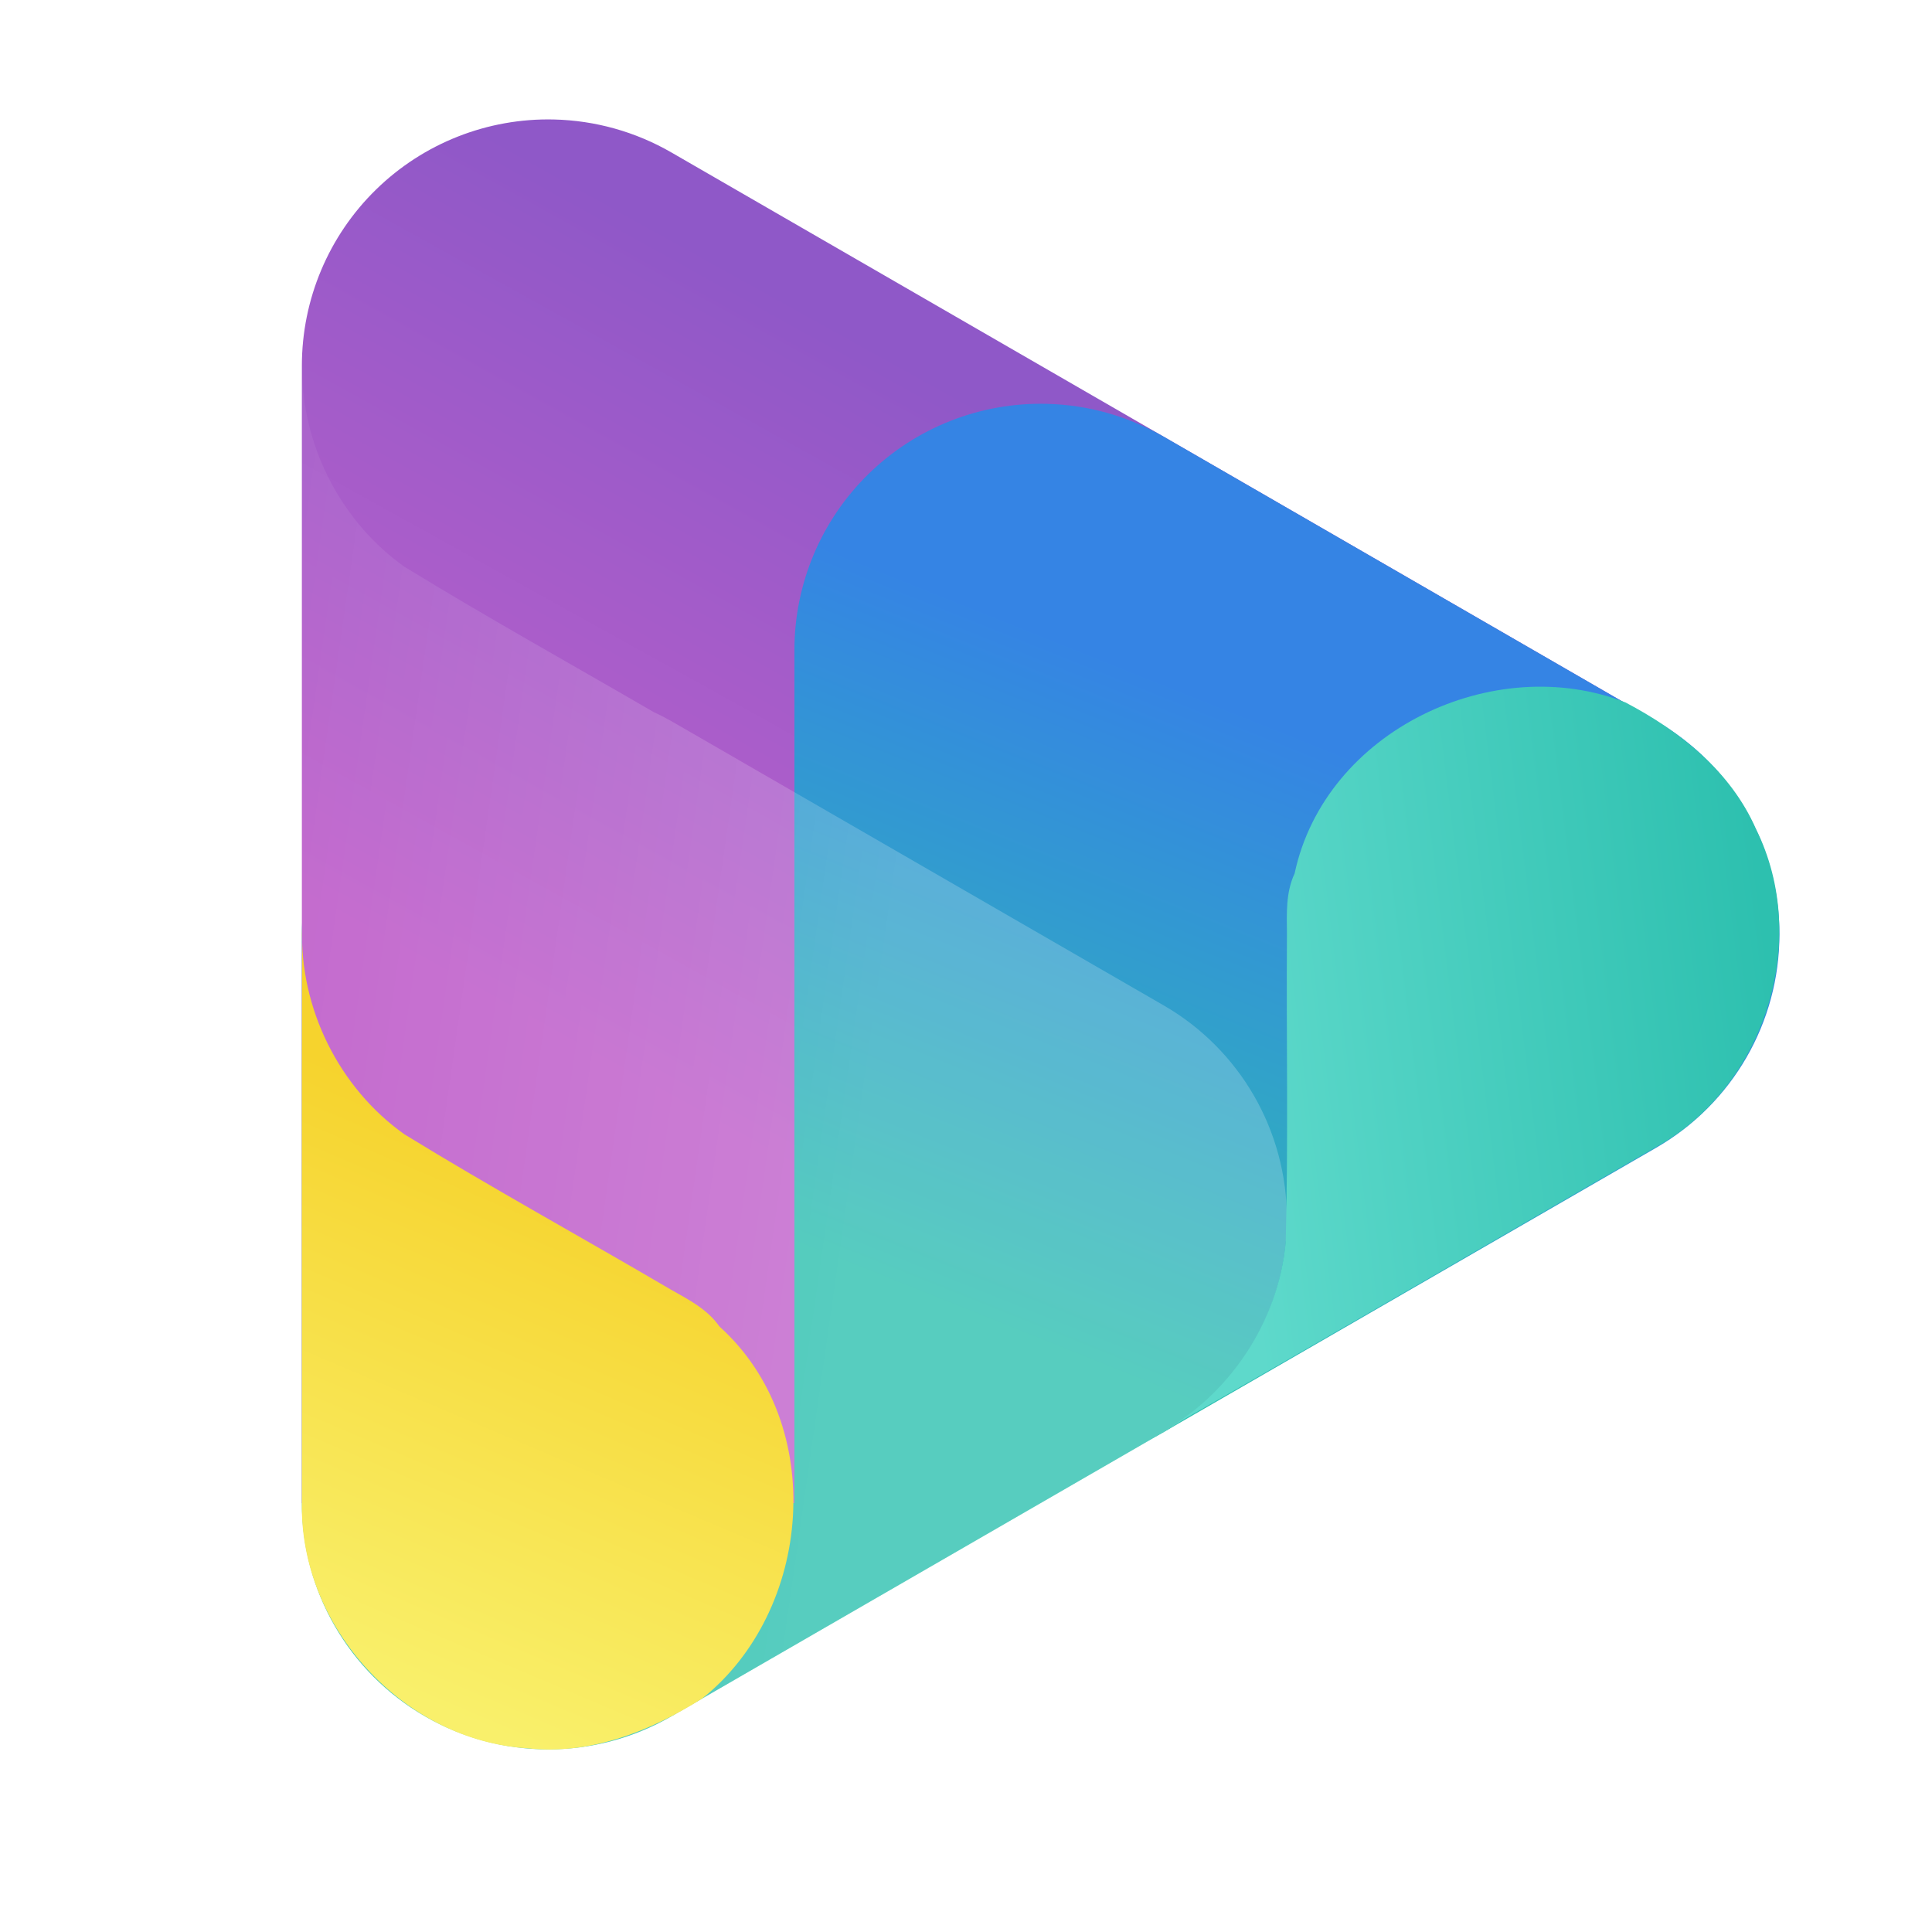
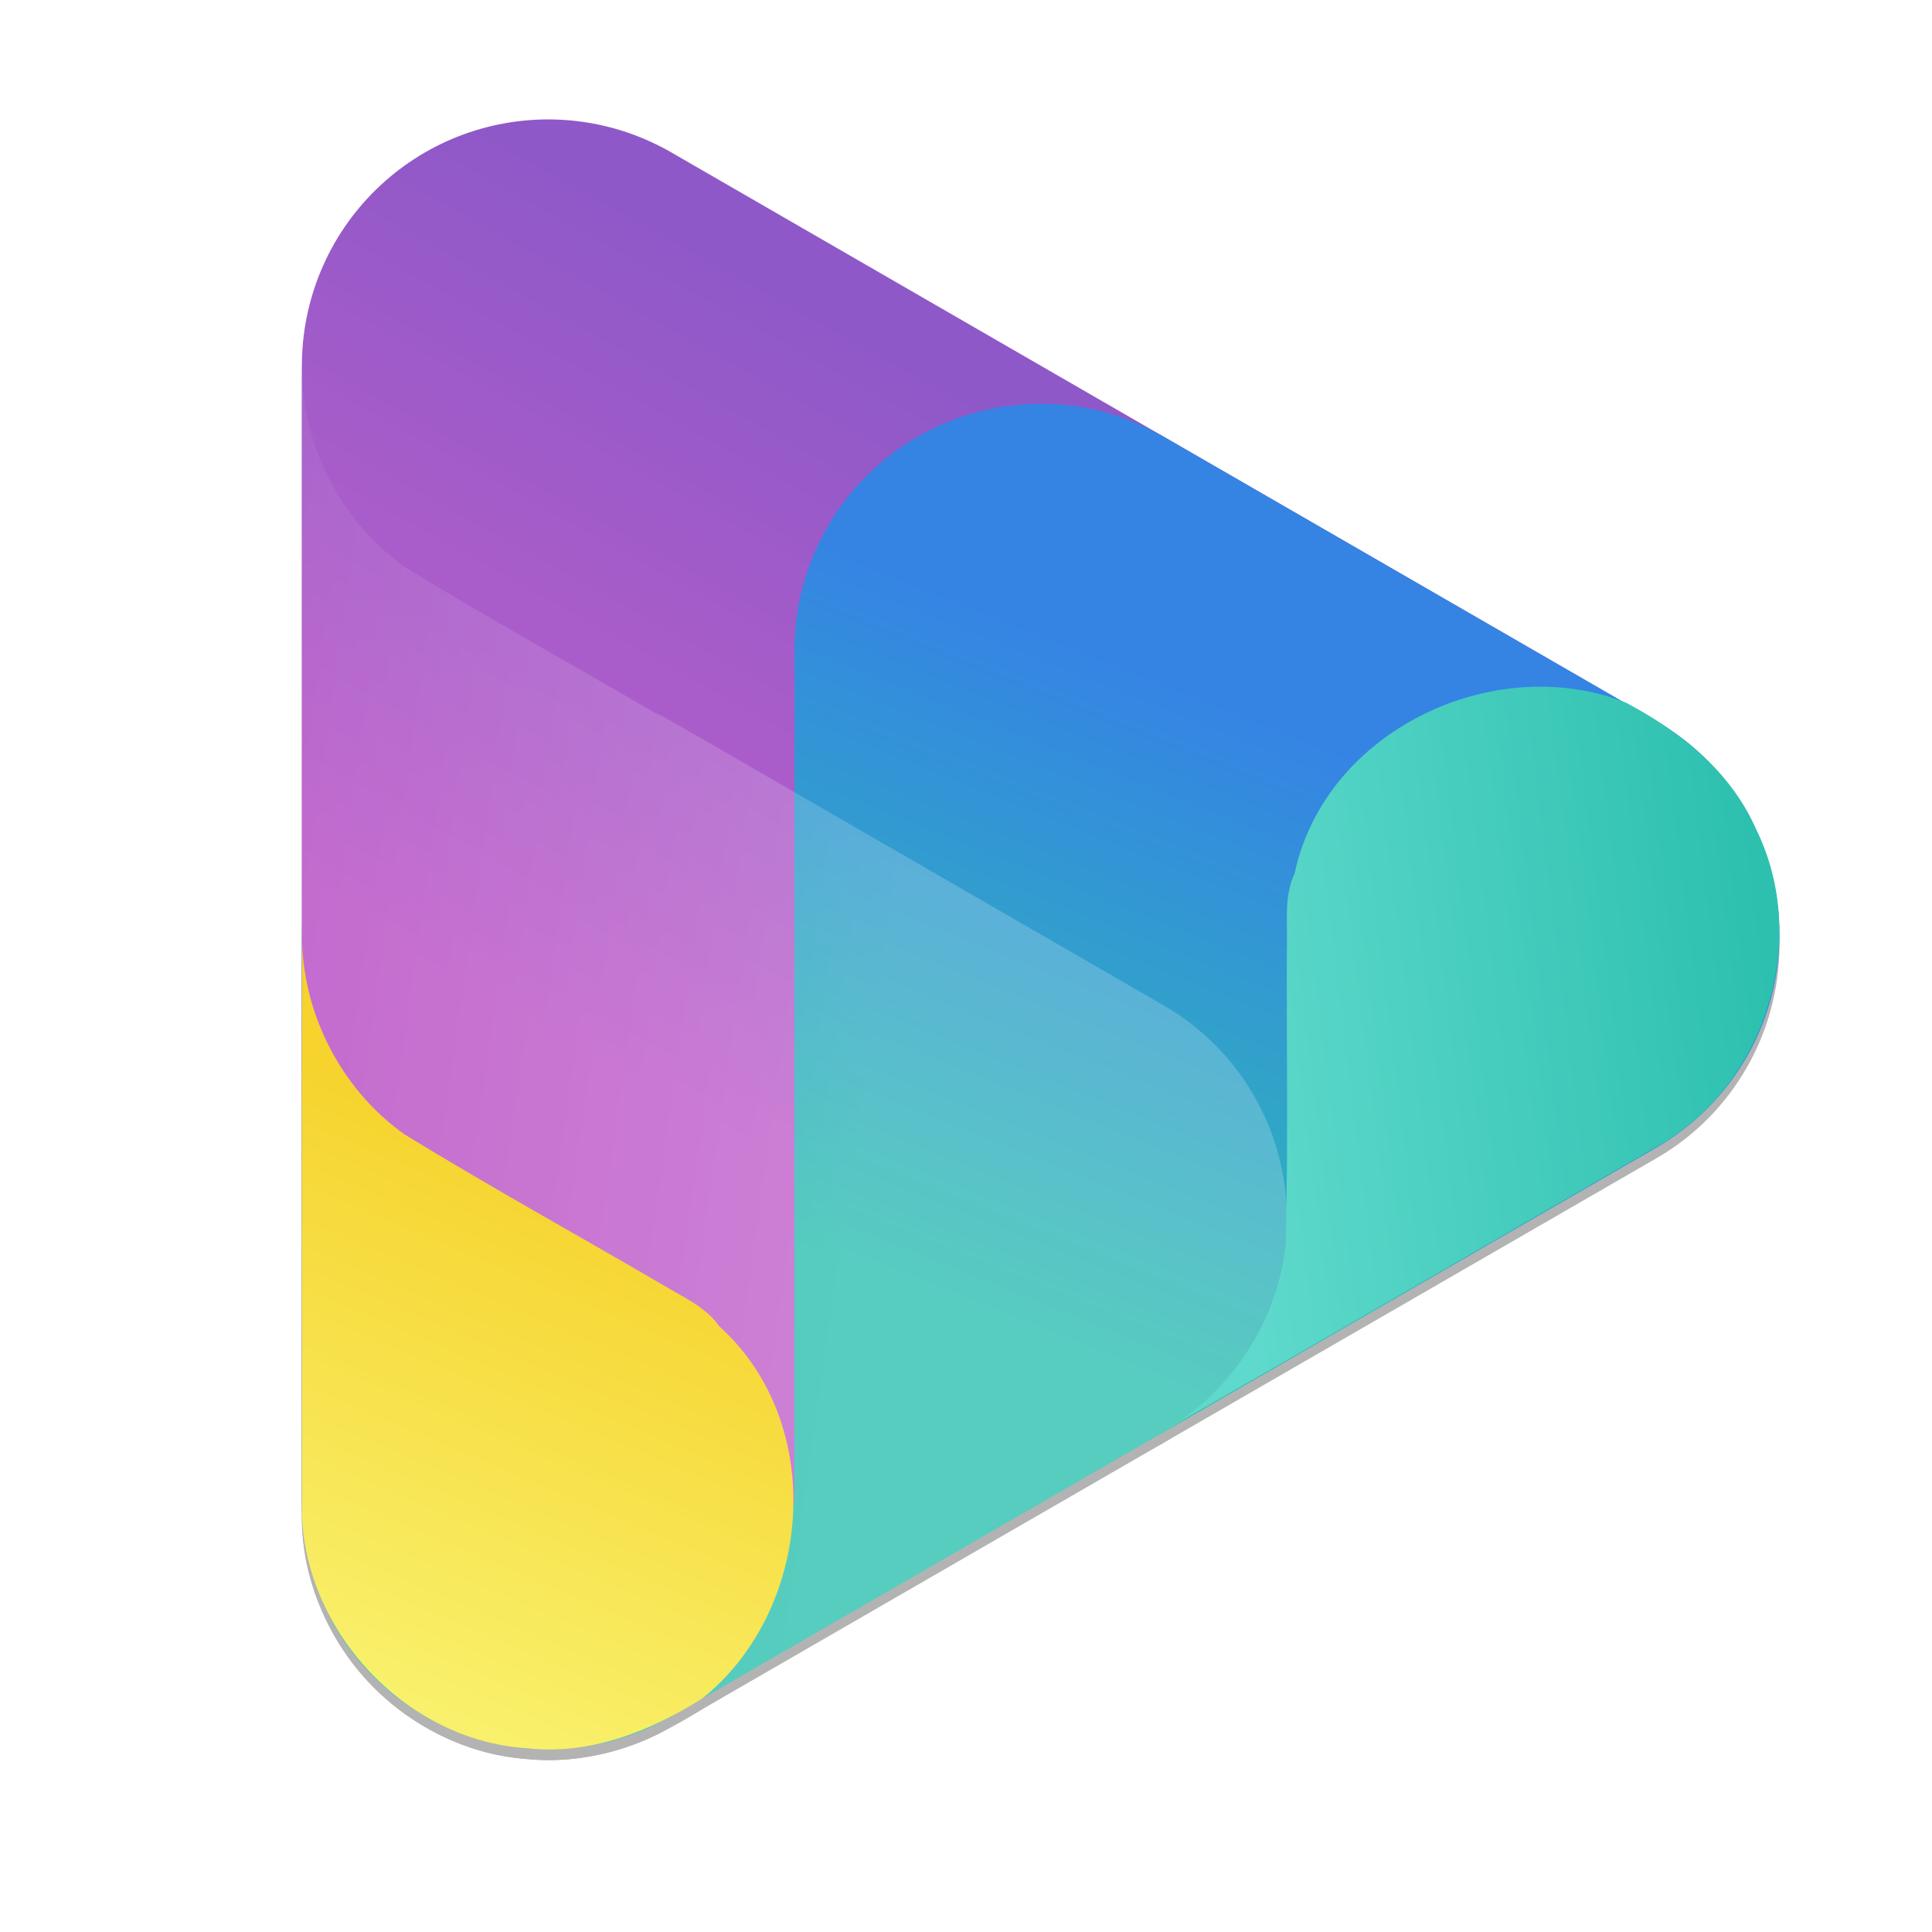
<svg xmlns="http://www.w3.org/2000/svg" xmlns:xlink="http://www.w3.org/1999/xlink" width="128" height="128" version="1.0" id="svg69">
  <defs id="defs47">
    <linearGradient id="a">
      <stop offset="0" stop-color="#d5d3cf" id="stop2" />
      <stop offset="1" stop-color="#f6f5f4" id="stop4" />
    </linearGradient>
    <linearGradient id="b">
      <stop offset="0" stop-color="#d5d3cf" id="stop7" />
      <stop offset="1" stop-color="#949390" id="stop9" />
    </linearGradient>
    <linearGradient id="c">
      <stop offset="0" stop-color="#9a9996" id="stop12" />
      <stop offset="1" stop-color="#77767b" id="stop14" />
    </linearGradient>
    <linearGradient id="d">
      <stop offset="0" stop-color="#f9f06b" id="stop17" />
      <stop offset="1" stop-color="#f6d32d" id="stop19" />
    </linearGradient>
    <linearGradient id="e">
      <stop offset="0" stop-color="#2dc0af" id="stop22" />
      <stop offset="1" stop-color="#5ed9cb" id="stop24" />
    </linearGradient>
    <linearGradient id="f">
      <stop offset="0" stop-color="#fff" id="stop27" />
      <stop offset="1" stop-color="#fff" stop-opacity="0" id="stop29" />
    </linearGradient>
    <linearGradient id="g">
      <stop offset="0" stop-color="#2dc0af" id="stop32" />
      <stop offset="1" stop-color="#3584e4" id="stop34" />
    </linearGradient>
    <linearGradient id="h">
      <stop offset="0" stop-color="#c061cb" id="stop37" />
      <stop offset="1" stop-color="#8f58c8" id="stop39" />
    </linearGradient>
    <linearGradient xlink:href="#d" id="m" gradientUnits="userSpaceOnUse" x1="529.288" y1="441.731" x2="543.341" y2="408.599" gradientTransform="matrix(1.019739,0,0,1.019739,-514.3433,-338.802)" />
    <linearGradient xlink:href="#e" id="l" gradientUnits="userSpaceOnUse" x1="529.288" y1="441.731" x2="543.341" y2="408.599" gradientTransform="matrix(-0.5098696,-0.8831201,0.8831201,-0.5098696,-2.744063,757.929)" />
    <linearGradient xlink:href="#f" id="k" x1="56" y1="252" x2="0" y2="244" gradientUnits="userSpaceOnUse" gradientTransform="matrix(1.019739,0,0,1.019739,-0.3947109,-177.6832)" />
    <linearGradient gradientTransform="matrix(1.019739,0,0,1.019739,-0.3947109,-177.6832)" xlink:href="#g" id="j" x1="64" y1="260" x2="80" y2="220" gradientUnits="userSpaceOnUse" />
    <linearGradient gradientTransform="matrix(1.019739,0,0,1.019739,-0.3947109,-177.6832)" xlink:href="#h" id="i" x1="32" y1="239.25" x2="56" y2="196" gradientUnits="userSpaceOnUse" />
  </defs>
  <path style="marker:none" overflow="visible" fill="none" d="M0 0h128v128H0z" id="path49" />
  <g id="g67">
    <g color="#000" font-weight="400" font-family="sans-serif" fill-rule="evenodd" id="g65">
-       <path d="m 36.7,45.594 a 16.318,16.318 0 0 0 -16.7,16.312 V 99.585 A 16.318,16.318 0 0 0 44.474,113.716 L 77.105,94.873 a 16.318,16.318 0 0 0 0,-28.26 L 44.474,47.775 a 16.318,16.318 0 0 0 -7.773,-2.181 z" style="line-height:normal;font-variant-ligatures:normal;font-variant-position:normal;font-variant-caps:normal;font-variant-numeric:normal;font-variant-alternates:normal;font-feature-settings:normal;text-indent:0;text-align:start;text-decoration:none;text-decoration-line:none;text-decoration-style:solid;text-decoration-color:#000000;text-transform:none;text-orientation:mixed;white-space:normal;shape-padding:0;overflow:visible;isolation:auto;mix-blend-mode:normal;solid-color:#000000;solid-opacity:1;fill:#2dc0af;stroke-width:1.02" overflow="visible" id="path51" />
-       <path d="M 36.7,7.916 A 16.318,16.318 0 0 0 20,24.225 V 99.584 H 52.632 V 52.485 L 93.421,76.035 109.737,47.775 44.474,10.096 A 16.318,16.318 0 0 0 36.7,7.916 Z" style="line-height:normal;font-variant-ligatures:normal;font-variant-position:normal;font-variant-caps:normal;font-variant-numeric:normal;font-variant-alternates:normal;font-feature-settings:normal;text-indent:0;text-align:start;text-decoration:none;text-decoration-line:none;text-decoration-style:solid;text-decoration-color:#000000;text-transform:none;text-orientation:mixed;white-space:normal;shape-padding:0;overflow:visible;isolation:auto;mix-blend-mode:normal;solid-color:#000000;solid-opacity:1;fill:url(#i);stroke-width:1.02" overflow="visible" id="path53" />
-       <path d="m 69.332,26.755 a 16.318,16.318 0 0 0 -16.7,16.31 V 80.744 A 16.318,16.318 0 0 0 77.105,94.874 L 109.737,76.035 a 16.318,16.318 0 0 0 0,-28.26 L 77.105,28.935 a 16.318,16.318 0 0 0 -7.773,-2.18 z" style="line-height:normal;font-variant-ligatures:normal;font-variant-position:normal;font-variant-caps:normal;font-variant-numeric:normal;font-variant-alternates:normal;font-feature-settings:normal;text-indent:0;text-align:start;text-decoration:none;text-decoration-line:none;text-decoration-style:solid;text-decoration-color:#000000;text-transform:none;text-orientation:mixed;white-space:normal;shape-padding:0;overflow:visible;isolation:auto;mix-blend-mode:normal;solid-color:#000000;solid-opacity:1;fill:url(#j);stroke-width:1.02" overflow="visible" id="path55" />
-       <path d="m 20.017,24.869 c -0.041,12.345 -0.005,24.692 -0.017,37.037 V 99.585 A 16.318,16.318 0 0 0 44.474,113.716 L 77.105,94.874 a 16.318,16.318 0 0 0 0,-28.259 L 44.474,47.775 A 16.318,16.318 0 0 0 43.277,47.161 C 37.778,43.96 32.21,40.873 26.789,37.545 22.727,34.659 20.174,29.837 20.018,24.869 Z" style="line-height:normal;font-variant-ligatures:normal;font-variant-position:normal;font-variant-caps:normal;font-variant-numeric:normal;font-variant-alternates:normal;font-feature-settings:normal;text-indent:0;text-align:start;text-decoration:none;text-decoration-line:none;text-decoration-style:solid;text-decoration-color:#000000;text-transform:none;text-orientation:mixed;white-space:normal;shape-padding:0;overflow:visible;opacity:0.2;isolation:auto;mix-blend-mode:normal;solid-color:#000000;solid-opacity:1;fill:url(#k);stroke-width:1.02" overflow="visible" id="path57" />
-       <path style="line-height:normal;font-variant-ligatures:normal;font-variant-position:normal;font-variant-caps:normal;font-variant-numeric:normal;font-variant-alternates:normal;font-feature-settings:normal;text-indent:0;text-align:start;text-decoration:none;text-decoration-line:none;text-decoration-style:solid;text-decoration-color:#000000;text-transform:none;text-orientation:mixed;white-space:normal;shape-padding:0;overflow:visible;isolation:auto;mix-blend-mode:normal;solid-color:#000000;solid-opacity:1;fill:url(#l);stroke-width:1.02" d="m 76.711,95.025 c 11.028,-6.313 22.014,-12.702 33.025,-19.045 7.188,-3.974 10.259,-13.697 6.6,-21.061 -1.672,-3.82 -5.033,-6.481 -8.637,-8.377 -8.711,-3.421 -19.902,1.847 -21.927,11.325 -0.593,1.277 -0.52,2.613 -0.508,4.038 -0.048,6.804 0.099,13.614 -0.084,20.413 -0.5,5.297 -3.773,10.206 -8.469,12.706 z" overflow="visible" id="path59" />
-       <path d="m 20.019,61.462 c -0.046,12.706 -0.007,25.415 -0.02,38.123 -0.151,8.211 6.734,15.732 14.94,16.245 4.144,0.462 8.129,-1.119 11.574,-3.292 7.318,-5.833 8.352,-18.16 1.155,-24.652 -0.81,-1.152 -2.003,-1.757 -3.243,-2.459 -5.869,-3.444 -11.839,-6.72 -17.637,-10.279 -4.337,-3.082 -6.952,-8.371 -6.769,-13.687 z" style="line-height:normal;font-variant-ligatures:normal;font-variant-position:normal;font-variant-caps:normal;font-variant-numeric:normal;font-variant-alternates:normal;font-feature-settings:normal;text-indent:0;text-align:start;text-decoration:none;text-decoration-line:none;text-decoration-style:solid;text-decoration-color:#000000;text-transform:none;text-orientation:mixed;white-space:normal;shape-padding:0;overflow:visible;isolation:auto;mix-blend-mode:normal;solid-color:#000000;solid-opacity:1;fill:url(#m);stroke-width:1.02" overflow="visible" id="path61" />
+       <g id="g900" style="fill:#b3b3b3" transform="translate(0,0.7071068)">
+         <path d="m 36.7,45.594 a 16.318,16.318 0 0 0 -16.7,16.312 V 99.585 A 16.318,16.318 0 0 0 44.474,113.716 L 77.105,94.873 a 16.318,16.318 0 0 0 0,-28.26 L 44.474,47.775 a 16.318,16.318 0 0 0 -7.773,-2.181 z" style="line-height:normal;font-variant-ligatures:normal;font-variant-position:normal;font-variant-caps:normal;font-variant-numeric:normal;font-variant-alternates:normal;font-feature-settings:normal;text-indent:0;text-align:start;text-decoration:none;text-decoration-line:none;text-decoration-style:solid;text-decoration-color:#000000;text-transform:none;text-orientation:mixed;white-space:normal;shape-padding:0;overflow:visible;isolation:auto;mix-blend-mode:normal;solid-color:#000000;solid-opacity:1;fill:#b3b3b3;stroke-width:1.02" overflow="visible" id="path888" />
+         <path d="M 36.7,7.916 A 16.318,16.318 0 0 0 20,24.225 V 99.584 H 52.632 V 52.485 L 93.421,76.035 109.737,47.775 44.474,10.096 A 16.318,16.318 0 0 0 36.7,7.916 Z" style="line-height:normal;font-variant-ligatures:normal;font-variant-position:normal;font-variant-caps:normal;font-variant-numeric:normal;font-variant-alternates:normal;font-feature-settings:normal;text-indent:0;text-align:start;text-decoration:none;text-decoration-line:none;text-decoration-style:solid;text-decoration-color:#000000;text-transform:none;text-orientation:mixed;white-space:normal;shape-padding:0;overflow:visible;isolation:auto;mix-blend-mode:normal;solid-color:#000000;solid-opacity:1;fill:#b3b3b3;stroke-width:1.02" overflow="visible" id="path890" />
+         <path d="m 69.332,26.755 a 16.318,16.318 0 0 0 -16.7,16.31 V 80.744 A 16.318,16.318 0 0 0 77.105,94.874 L 109.737,76.035 a 16.318,16.318 0 0 0 0,-28.26 L 77.105,28.935 a 16.318,16.318 0 0 0 -7.773,-2.18 z" style="line-height:normal;font-variant-ligatures:normal;font-variant-position:normal;font-variant-caps:normal;font-variant-numeric:normal;font-variant-alternates:normal;font-feature-settings:normal;text-indent:0;text-align:start;text-decoration:none;text-decoration-line:none;text-decoration-style:solid;text-decoration-color:#000000;text-transform:none;text-orientation:mixed;white-space:normal;shape-padding:0;overflow:visible;isolation:auto;mix-blend-mode:normal;solid-color:#000000;solid-opacity:1;fill:#b3b3b3;stroke-width:1.02" overflow="visible" id="path892" />
+         <path d="m 20.017,24.869 c -0.041,12.345 -0.005,24.692 -0.017,37.037 V 99.585 A 16.318,16.318 0 0 0 44.474,113.716 L 77.105,94.874 a 16.318,16.318 0 0 0 0,-28.259 L 44.474,47.775 A 16.318,16.318 0 0 0 43.277,47.161 C 37.778,43.96 32.21,40.873 26.789,37.545 22.727,34.659 20.174,29.837 20.018,24.869 Z" style="line-height:normal;font-variant-ligatures:normal;font-variant-position:normal;font-variant-caps:normal;font-variant-numeric:normal;font-variant-alternates:normal;font-feature-settings:normal;text-indent:0;text-align:start;text-decoration:none;text-decoration-line:none;text-decoration-style:solid;text-decoration-color:#000000;text-transform:none;text-orientation:mixed;white-space:normal;shape-padding:0;overflow:visible;opacity:0.2;isolation:auto;mix-blend-mode:normal;solid-color:#000000;solid-opacity:1;fill:#b3b3b3;stroke-width:1.02" overflow="visible" id="path894" />
+         <path style="line-height:normal;font-variant-ligatures:normal;font-variant-position:normal;font-variant-caps:normal;font-variant-numeric:normal;font-variant-alternates:normal;font-feature-settings:normal;text-indent:0;text-align:start;text-decoration:none;text-decoration-line:none;text-decoration-style:solid;text-decoration-color:#000000;text-transform:none;text-orientation:mixed;white-space:normal;shape-padding:0;overflow:visible;isolation:auto;mix-blend-mode:normal;solid-color:#000000;solid-opacity:1;fill:#b3b3b3;stroke-width:1.02" d="m 76.711,95.025 c 11.028,-6.313 22.014,-12.702 33.025,-19.045 7.188,-3.974 10.259,-13.697 6.6,-21.061 -1.672,-3.82 -5.033,-6.481 -8.637,-8.377 -8.711,-3.421 -19.902,1.847 -21.927,11.325 -0.593,1.277 -0.52,2.613 -0.508,4.038 -0.048,6.804 0.099,13.614 -0.084,20.413 -0.5,5.297 -3.773,10.206 -8.469,12.706 z" overflow="visible" id="path896" />
+         <path d="m 20.019,61.462 c -0.046,12.706 -0.007,25.415 -0.02,38.123 -0.151,8.211 6.734,15.732 14.94,16.245 4.144,0.462 8.129,-1.119 11.574,-3.292 7.318,-5.833 8.352,-18.16 1.155,-24.652 -0.81,-1.152 -2.003,-1.757 -3.243,-2.459 -5.869,-3.444 -11.839,-6.72 -17.637,-10.279 -4.337,-3.082 -6.952,-8.371 -6.769,-13.687 z" style="line-height:normal;font-variant-ligatures:normal;font-variant-position:normal;font-variant-caps:normal;font-variant-numeric:normal;font-variant-alternates:normal;font-feature-settings:normal;text-indent:0;text-align:start;text-decoration:none;text-decoration-line:none;text-decoration-style:solid;text-decoration-color:#000000;text-transform:none;text-orientation:mixed;white-space:normal;shape-padding:0;overflow:visible;isolation:auto;mix-blend-mode:normal;solid-color:#000000;solid-opacity:1;fill:#b3b3b3;stroke-width:1.02" overflow="visible" id="path898" />
+       </g>
+       <g id="g886">
+         <path id="path51" overflow="visible" style="line-height:normal;font-variant-ligatures:normal;font-variant-position:normal;font-variant-caps:normal;font-variant-numeric:normal;font-variant-alternates:normal;font-feature-settings:normal;text-indent:0;text-align:start;text-decoration:none;text-decoration-line:none;text-decoration-style:solid;text-decoration-color:#000000;text-transform:none;text-orientation:mixed;white-space:normal;shape-padding:0;overflow:visible;isolation:auto;mix-blend-mode:normal;solid-color:#000000;solid-opacity:1;fill:#2dc0af;stroke-width:1.02" d="m 36.7,45.594 a 16.318,16.318 0 0 0 -16.7,16.312 V 99.585 A 16.318,16.318 0 0 0 44.474,113.716 L 77.105,94.873 a 16.318,16.318 0 0 0 0,-28.26 L 44.474,47.775 a 16.318,16.318 0 0 0 -7.773,-2.181 z" />
+         <path id="path53" overflow="visible" style="line-height:normal;font-variant-ligatures:normal;font-variant-position:normal;font-variant-caps:normal;font-variant-numeric:normal;font-variant-alternates:normal;font-feature-settings:normal;text-indent:0;text-align:start;text-decoration:none;text-decoration-line:none;text-decoration-style:solid;text-decoration-color:#000000;text-transform:none;text-orientation:mixed;white-space:normal;shape-padding:0;overflow:visible;isolation:auto;mix-blend-mode:normal;solid-color:#000000;solid-opacity:1;fill:url(#i);stroke-width:1.02" d="M 36.7,7.916 A 16.318,16.318 0 0 0 20,24.225 V 99.584 H 52.632 V 52.485 L 93.421,76.035 109.737,47.775 44.474,10.096 A 16.318,16.318 0 0 0 36.7,7.916 Z" />
+         <path id="path55" overflow="visible" style="line-height:normal;font-variant-ligatures:normal;font-variant-position:normal;font-variant-caps:normal;font-variant-numeric:normal;font-variant-alternates:normal;font-feature-settings:normal;text-indent:0;text-align:start;text-decoration:none;text-decoration-line:none;text-decoration-style:solid;text-decoration-color:#000000;text-transform:none;text-orientation:mixed;white-space:normal;shape-padding:0;overflow:visible;isolation:auto;mix-blend-mode:normal;solid-color:#000000;solid-opacity:1;fill:url(#j);stroke-width:1.02" d="m 69.332,26.755 a 16.318,16.318 0 0 0 -16.7,16.31 V 80.744 A 16.318,16.318 0 0 0 77.105,94.874 L 109.737,76.035 a 16.318,16.318 0 0 0 0,-28.26 L 77.105,28.935 a 16.318,16.318 0 0 0 -7.773,-2.18 z" />
+         <path id="path57" overflow="visible" style="line-height:normal;font-variant-ligatures:normal;font-variant-position:normal;font-variant-caps:normal;font-variant-numeric:normal;font-variant-alternates:normal;font-feature-settings:normal;text-indent:0;text-align:start;text-decoration:none;text-decoration-line:none;text-decoration-style:solid;text-decoration-color:#000000;text-transform:none;text-orientation:mixed;white-space:normal;shape-padding:0;overflow:visible;opacity:0.2;isolation:auto;mix-blend-mode:normal;solid-color:#000000;solid-opacity:1;fill:url(#k);stroke-width:1.02" d="m 20.017,24.869 c -0.041,12.345 -0.005,24.692 -0.017,37.037 V 99.585 A 16.318,16.318 0 0 0 44.474,113.716 L 77.105,94.874 a 16.318,16.318 0 0 0 0,-28.259 L 44.474,47.775 A 16.318,16.318 0 0 0 43.277,47.161 C 37.778,43.96 32.21,40.873 26.789,37.545 22.727,34.659 20.174,29.837 20.018,24.869 Z" />
+         <path id="path59" overflow="visible" d="m 76.711,95.025 c 11.028,-6.313 22.014,-12.702 33.025,-19.045 7.188,-3.974 10.259,-13.697 6.6,-21.061 -1.672,-3.82 -5.033,-6.481 -8.637,-8.377 -8.711,-3.421 -19.902,1.847 -21.927,11.325 -0.593,1.277 -0.52,2.613 -0.508,4.038 -0.048,6.804 0.099,13.614 -0.084,20.413 -0.5,5.297 -3.773,10.206 -8.469,12.706 z" style="line-height:normal;font-variant-ligatures:normal;font-variant-position:normal;font-variant-caps:normal;font-variant-numeric:normal;font-variant-alternates:normal;font-feature-settings:normal;text-indent:0;text-align:start;text-decoration:none;text-decoration-line:none;text-decoration-style:solid;text-decoration-color:#000000;text-transform:none;text-orientation:mixed;white-space:normal;shape-padding:0;overflow:visible;isolation:auto;mix-blend-mode:normal;solid-color:#000000;solid-opacity:1;fill:url(#l);stroke-width:1.02" />
+         <path id="path61" overflow="visible" style="line-height:normal;font-variant-ligatures:normal;font-variant-position:normal;font-variant-caps:normal;font-variant-numeric:normal;font-variant-alternates:normal;font-feature-settings:normal;text-indent:0;text-align:start;text-decoration:none;text-decoration-line:none;text-decoration-style:solid;text-decoration-color:#000000;text-transform:none;text-orientation:mixed;white-space:normal;shape-padding:0;overflow:visible;isolation:auto;mix-blend-mode:normal;solid-color:#000000;solid-opacity:1;fill:url(#m);stroke-width:1.02" d="m 20.019,61.462 c -0.046,12.706 -0.007,25.415 -0.02,38.123 -0.151,8.211 6.734,15.732 14.94,16.245 4.144,0.462 8.129,-1.119 11.574,-3.292 7.318,-5.833 8.352,-18.16 1.155,-24.652 -0.81,-1.152 -2.003,-1.757 -3.243,-2.459 -5.869,-3.444 -11.839,-6.72 -17.637,-10.279 -4.337,-3.082 -6.952,-8.371 -6.769,-13.687 z" />
+       </g>
    </g>
  </g>
</svg>
